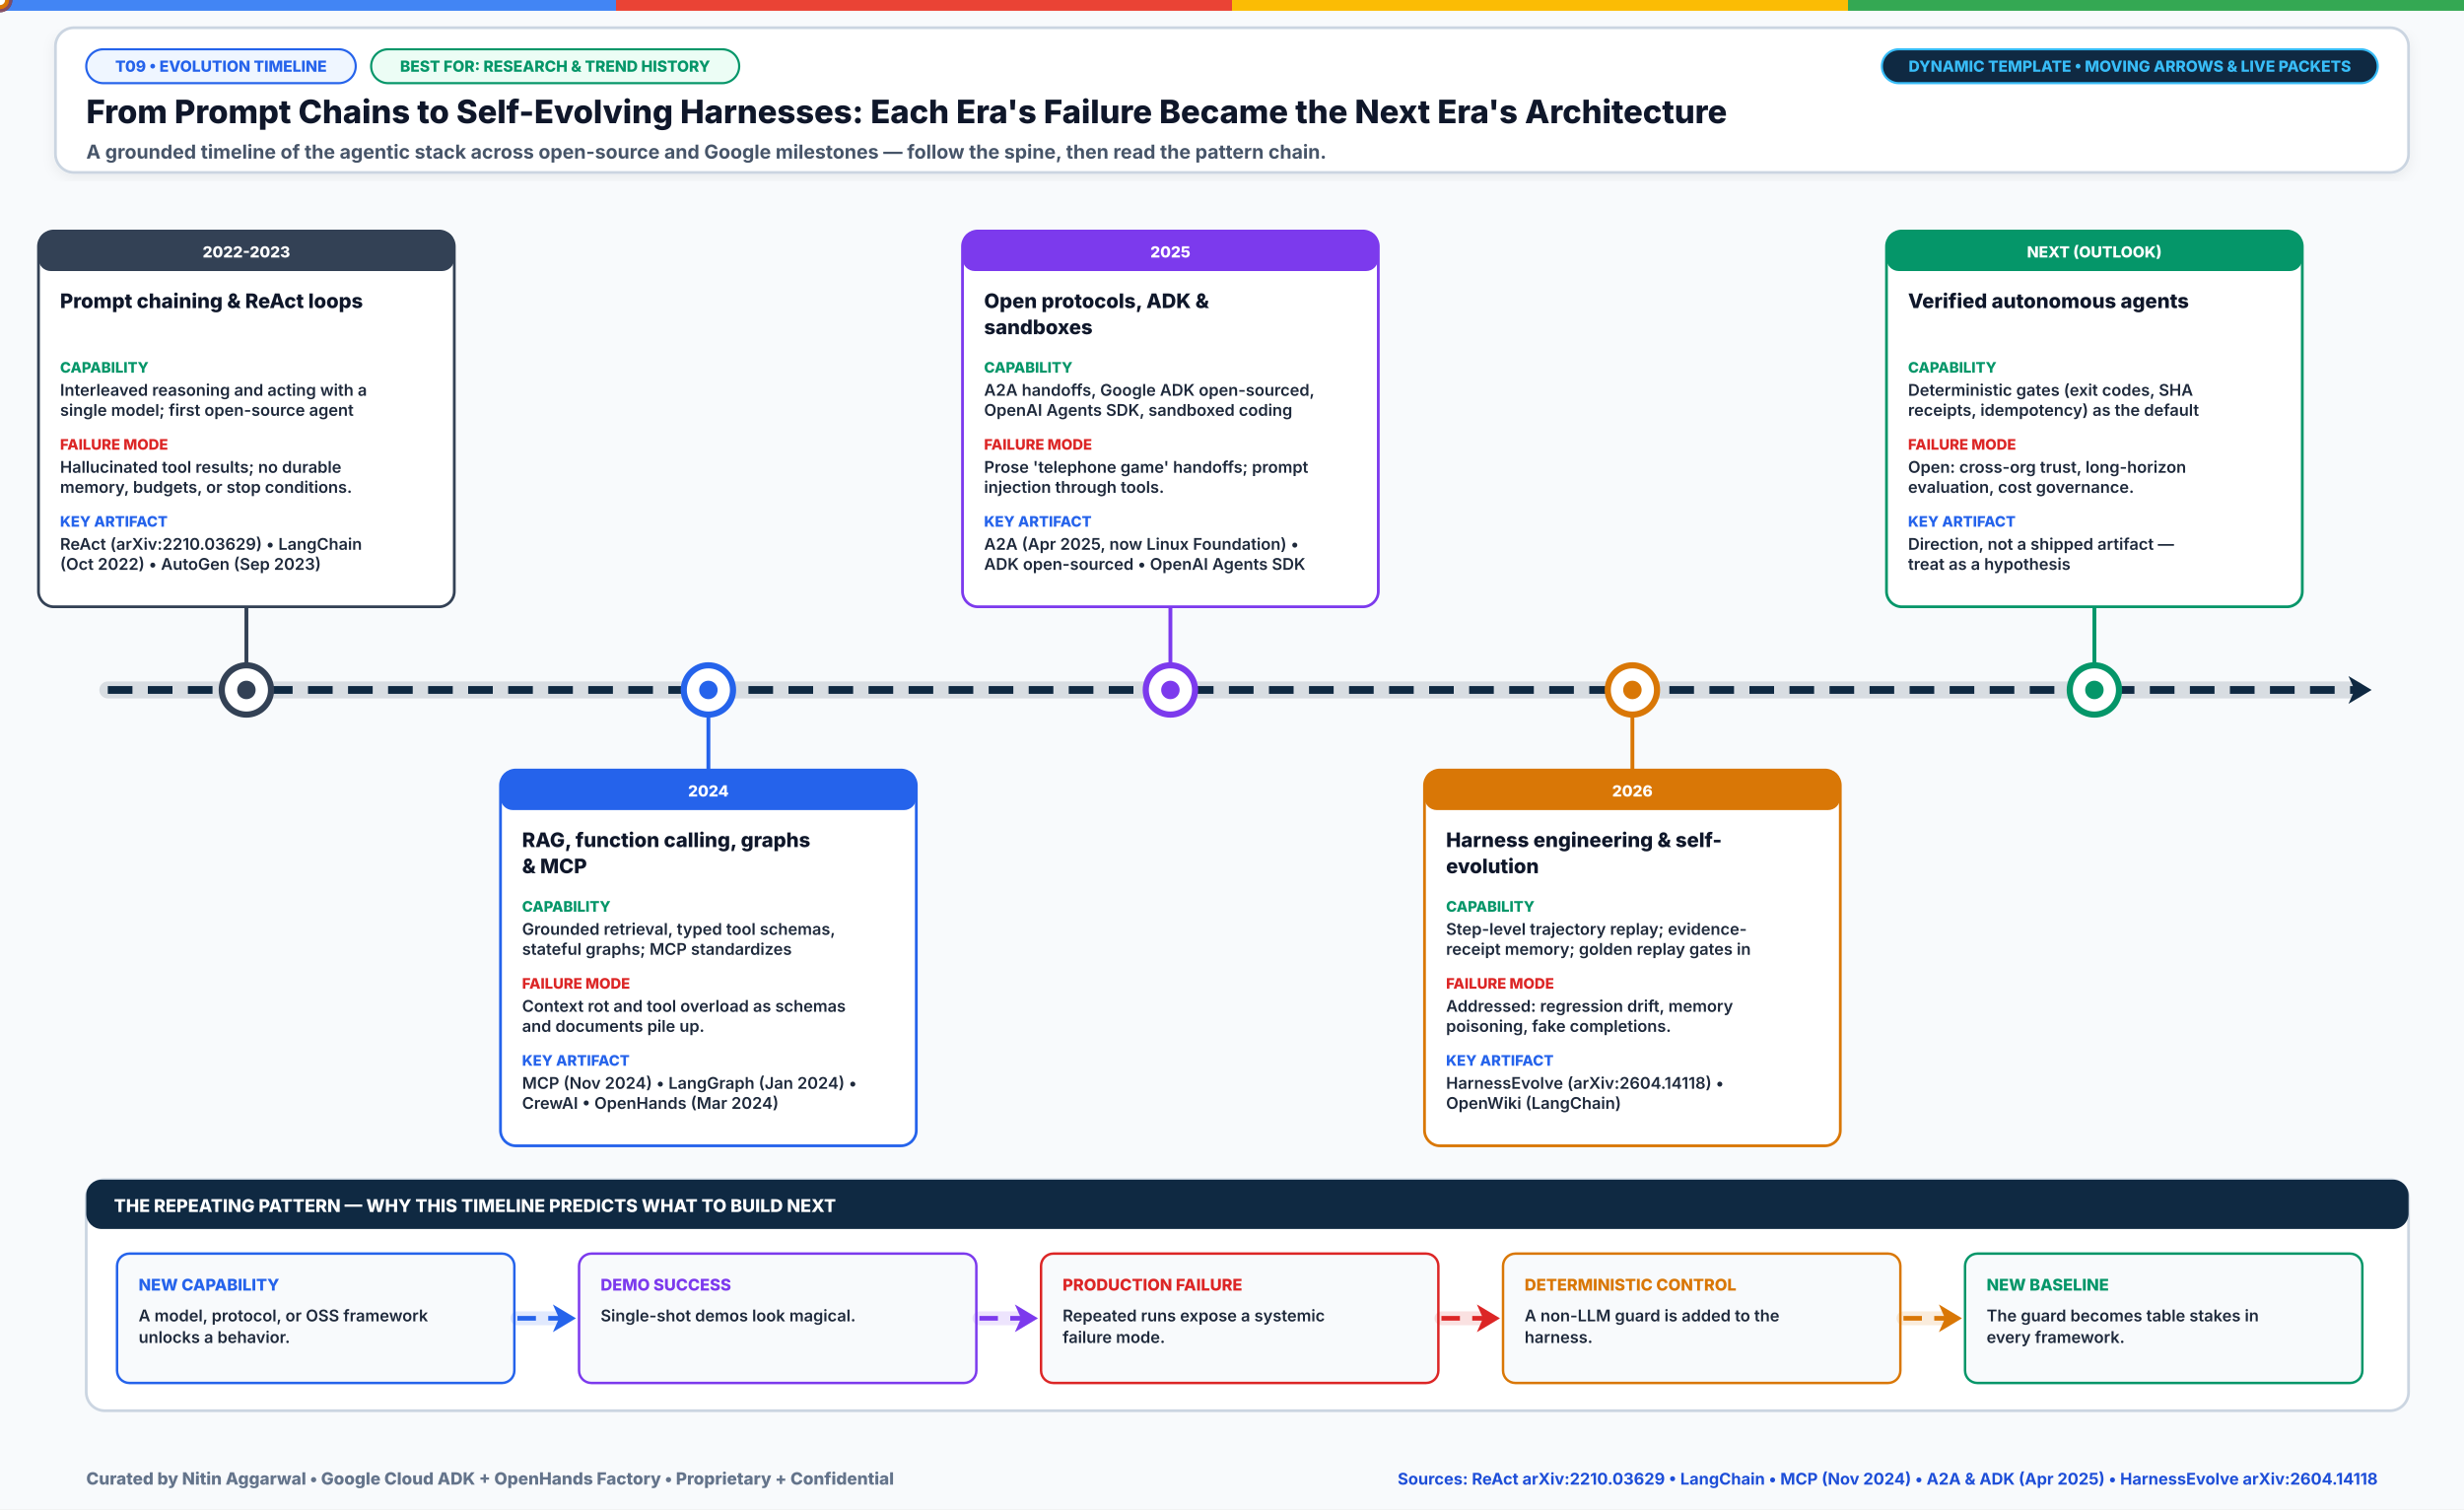
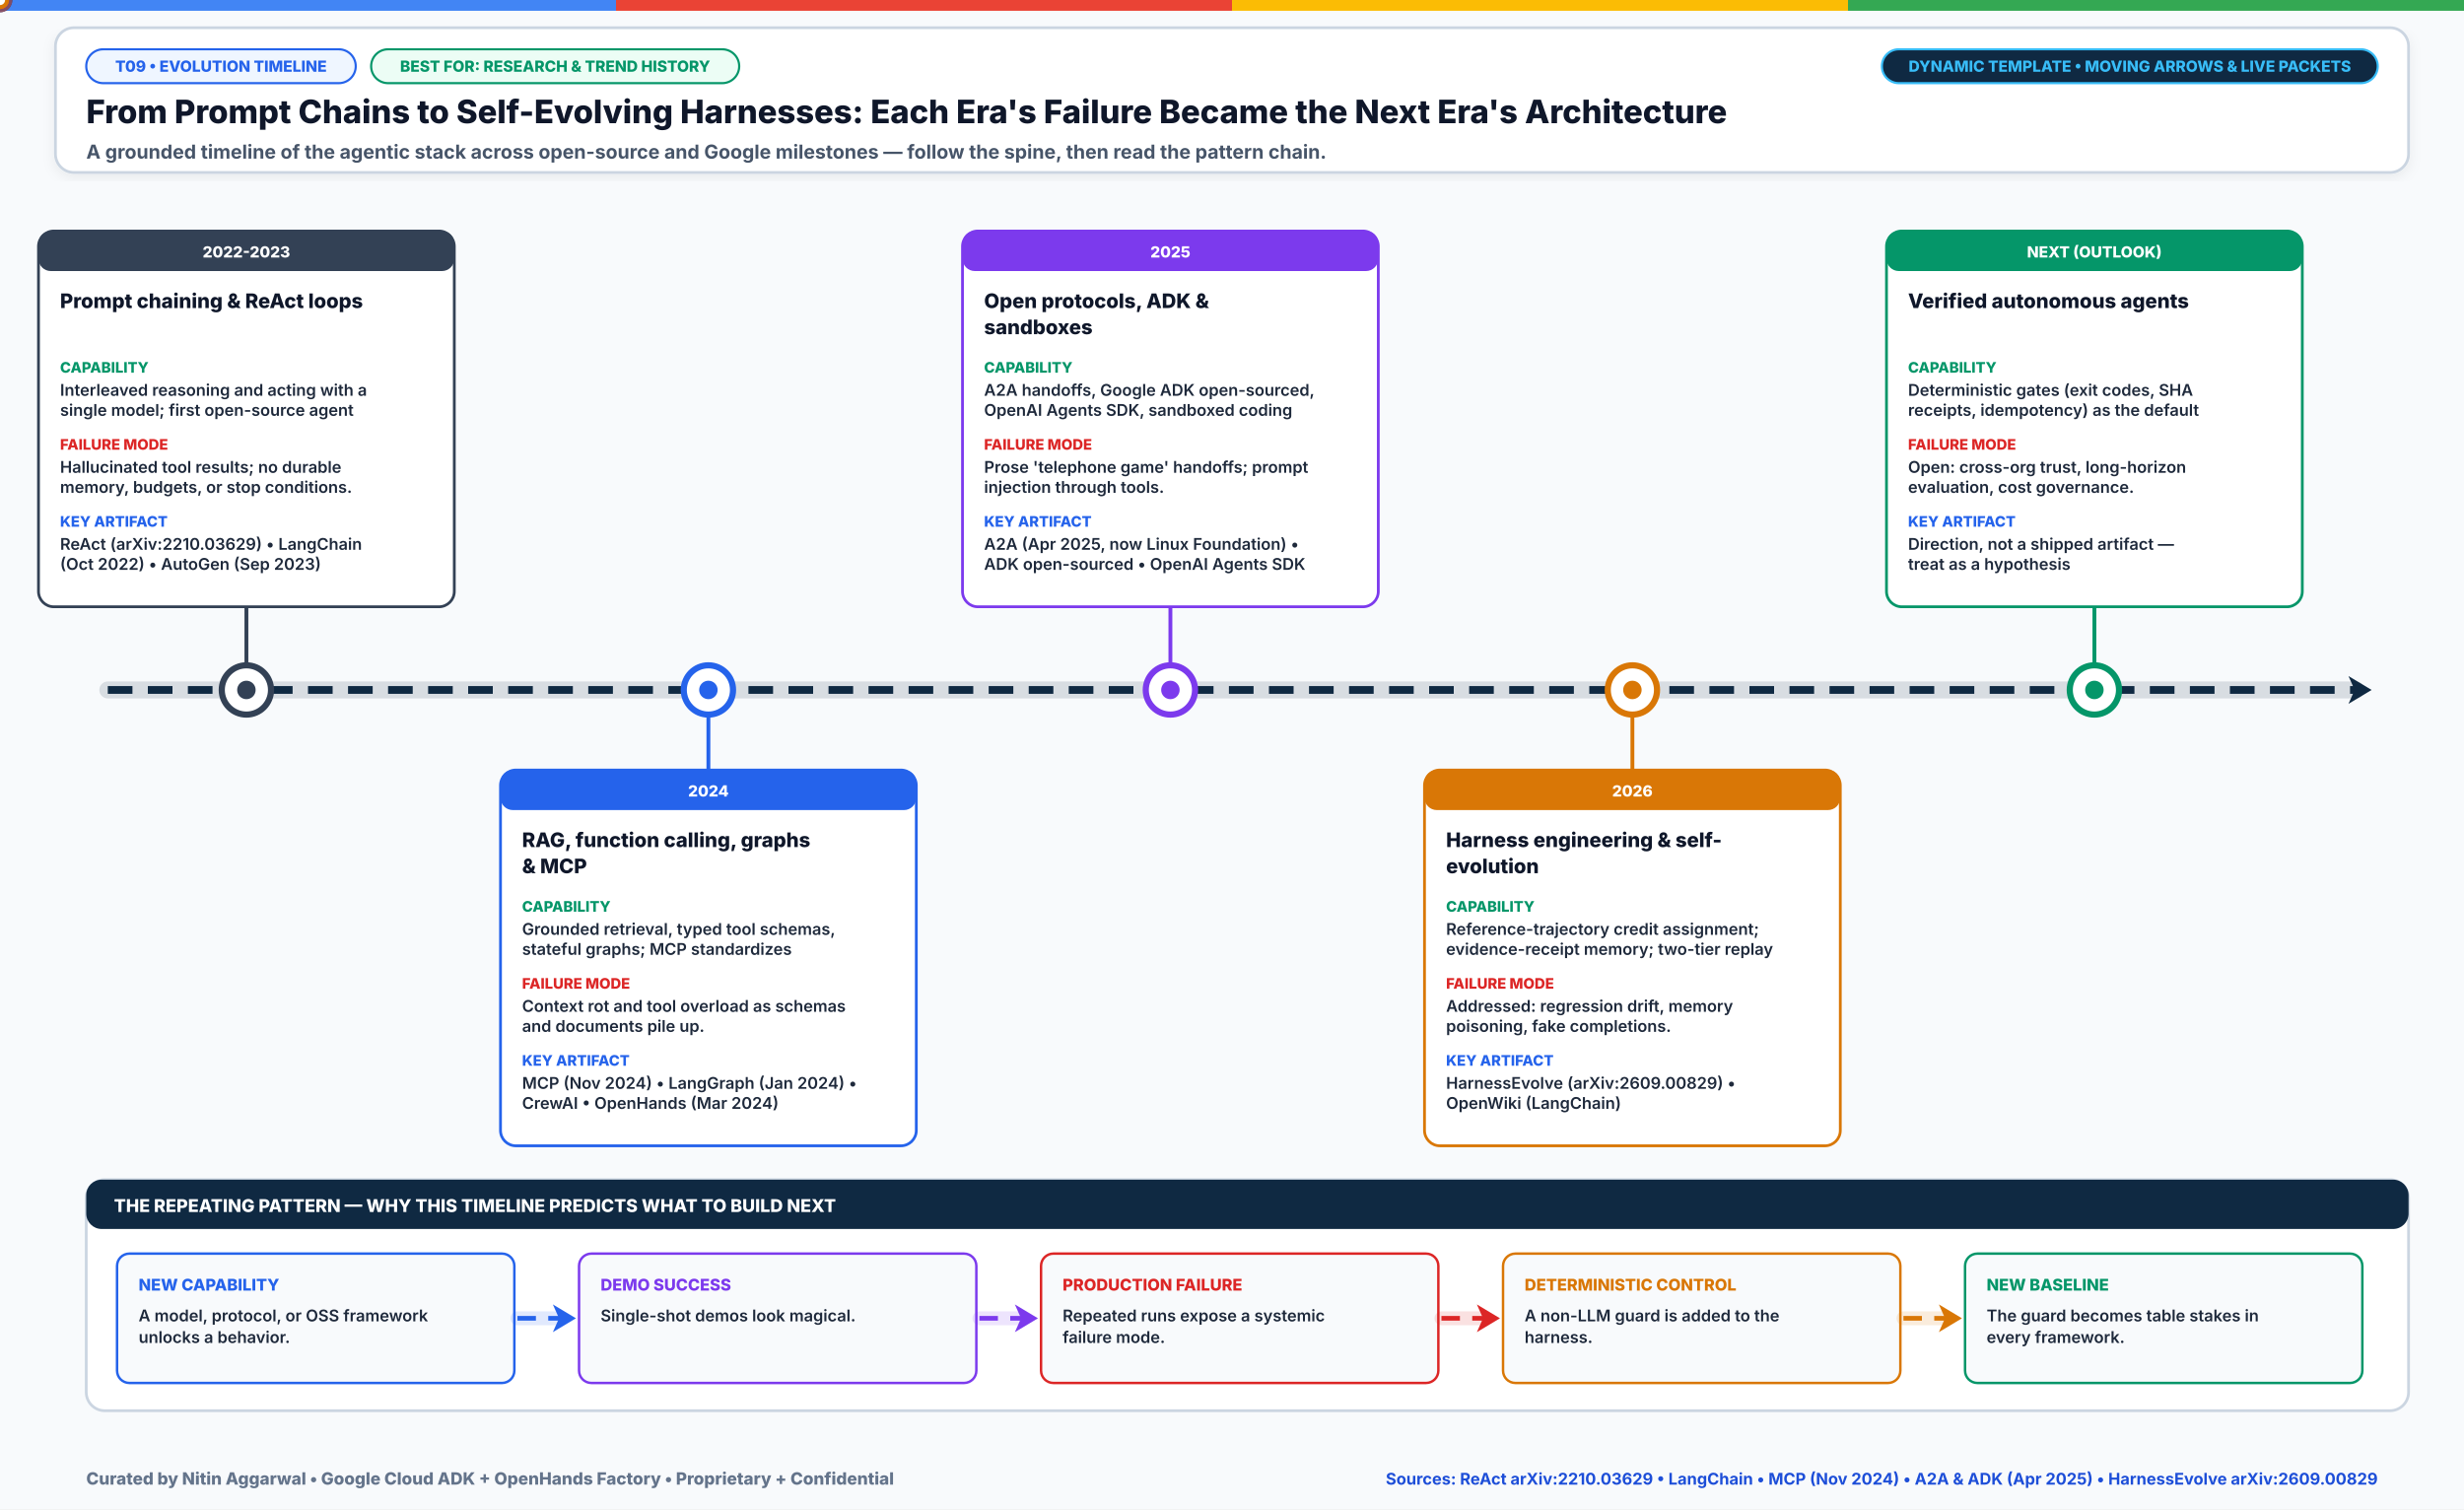
<svg xmlns="http://www.w3.org/2000/svg" viewBox="0 0 1600 980" width="1600" height="980">
  <defs>
    <filter id="shadow" x="-2%" y="-2%" width="104%" height="108%">
      <feDropShadow dx="0" dy="3" stdDeviation="4" flood-color="#0F172A" flood-opacity="0.06" />
    </filter>
    <style>
@keyframes flowDash { from { stroke-dashoffset: 40; } to { stroke-dashoffset: 0; } }
.flow-line { animation: flowDash 1.0s linear infinite; }
@keyframes pulseStroke { 0%,100% { stroke-width: 2.4px; } 50% { stroke-width: 5px; } }
.pulse { animation: pulseStroke 2.2s ease-in-out infinite; }
@keyframes blink { 0%,100% { opacity: 1; } 50% { opacity: 0.35; } }
.blink { animation: blink 1.4s ease-in-out infinite; }
@keyframes growX { from { transform: scaleX(0.02); } to { transform: scaleX(1); } }
.grow-x { transform-box: fill-box; transform-origin: left center; animation: growX 1.5s ease-out 0.2s both; }
@keyframes breathe { 0%,100% { transform: scale(1); } 50% { transform: scale(1.05); } }
.breathe { transform-box: fill-box; transform-origin: center; animation: breathe 2.6s ease-in-out infinite; }
</style>
  </defs>
  <rect x="0.0" y="0.0" width="1600.0" height="980.0" rx="0" fill="#F8FAFC" />
  <rect x="0.0" y="0.0" width="400.0" height="7.0" rx="0" fill="#4285F4" />
  <rect x="400.0" y="0.0" width="400.0" height="7.0" rx="0" fill="#EA4335" />
  <rect x="800.0" y="0.0" width="400.0" height="7.0" rx="0" fill="#FBBC04" />
  <rect x="1200.0" y="0.0" width="400.0" height="7.0" rx="0" fill="#34A853" />
  <rect x="36.0" y="18.0" width="1528.0" height="94.0" rx="12" fill="#FFFFFF" stroke="#CBD5E1" stroke-width="1.8" filter="url(#shadow)" />
  <rect x="56.0" y="32.0" width="175" height="22" rx="11.0" fill="#EFF6FF" stroke="#2563EB" stroke-width="1.4" />
  <text x="143.5" y="46.6" font-family="Inter, -apple-system, Helvetica, Arial, sans-serif" font-size="10" font-weight="800" fill="#2563EB" text-anchor="middle">T09 • EVOLUTION TIMELINE</text>
  <rect x="241.0" y="32.0" width="239" height="22" rx="11.0" fill="#ECFDF5" stroke="#059669" stroke-width="1.4" />
  <text x="360.5" y="46.6" font-family="Inter, -apple-system, Helvetica, Arial, sans-serif" font-size="10" font-weight="800" fill="#059669" text-anchor="middle">BEST FOR: RESEARCH &amp; TREND HISTORY</text>
  <rect x="1222.0" y="32.0" width="322" height="22" rx="11.0" fill="#0F2942" stroke="#38BDF8" stroke-width="1.4" />
  <text x="1383.0" y="46.6" font-family="Inter, -apple-system, Helvetica, Arial, sans-serif" font-size="10" font-weight="800" fill="#38BDF8" text-anchor="middle">DYNAMIC TEMPLATE • MOVING ARROWS &amp; LIVE PACKETS</text>
  <text x="56.0" y="80.0" font-family="Inter, -apple-system, Helvetica, Arial, sans-serif" font-size="21" font-weight="800" fill="#0F172A" text-anchor="start">From Prompt Chains to Self-Evolving Harnesses: Each Era's Failure Became the Next Era's Architecture</text>
  <text x="56.0" y="103.0" font-family="Inter, -apple-system, Helvetica, Arial, sans-serif" font-size="12.5" font-weight="700" fill="#475569" text-anchor="start">A grounded timeline of the agentic stack across open-source and Google milestones — follow the spine, then read the pattern chain.</text>
  <path d="M 70.0 448.0 L 1530.0 448.0" fill="none" stroke="#0F2942" stroke-opacity="0.14" stroke-width="11" stroke-linecap="round" stroke-linejoin="round" />
  <path d="M 70.0 448.0 L 1530.0 448.0" class="flow-line" fill="none" stroke="#0F2942" stroke-width="5" stroke-linejoin="round" stroke-dasharray="16 10" stroke-dashoffset="0.0" />
  <polygon points="0,0 -15,-9 -11,0 -15,9" fill="#0F2942" transform="translate(1540.0 448.0) rotate(0.0)" />
  <g>
    <circle r="8" fill="#0F2942" fill-opacity="0.26" />
    <circle r="4.6" fill="#FFFFFF" stroke="#0F2942" stroke-width="2.6" />
    <animateMotion dur="5.00s" begin="-0.00s" repeatCount="indefinite" path="M 70.0 448.0 L 1530.0 448.0" />
  </g>
  <g>
    <circle r="8" fill="#0F2942" fill-opacity="0.26" />
    <circle r="4.6" fill="#FFFFFF" stroke="#0F2942" stroke-width="2.6" />
    <animateMotion dur="5.00s" begin="-1.25s" repeatCount="indefinite" path="M 70.0 448.0 L 1530.0 448.0" />
  </g>
  <g>
    <circle r="8" fill="#0F2942" fill-opacity="0.26" />
    <circle r="4.6" fill="#FFFFFF" stroke="#0F2942" stroke-width="2.6" />
    <animateMotion dur="5.00s" begin="-2.50s" repeatCount="indefinite" path="M 70.0 448.0 L 1530.0 448.0" />
  </g>
  <g>
    <circle r="8" fill="#0F2942" fill-opacity="0.26" />
    <circle r="4.6" fill="#FFFFFF" stroke="#0F2942" stroke-width="2.6" />
    <animateMotion dur="5.00s" begin="-3.75s" repeatCount="indefinite" path="M 70.0 448.0 L 1530.0 448.0" />
  </g>
  <circle cx="160" cy="448" r="16" fill="#FFFFFF" stroke="#334155" stroke-width="4" />
  <circle cx="160" cy="448" r="6" fill="#334155" />
  <line x1="160" y1="432" x2="160" y2="394" stroke="#334155" stroke-width="2.5" />
  <rect x="25.0" y="150.0" width="270.0" height="244.0" rx="10" fill="#FFFFFF" stroke="#334155" stroke-width="1.8" />
  <rect x="25.0" y="150.0" width="270.0" height="26.0" rx="8" fill="#334155" />
  <text x="160.0" y="167.2" font-family="Inter, -apple-system, Helvetica, Arial, sans-serif" font-size="10" font-weight="800" fill="#FFFFFF" text-anchor="middle">2022-2023</text>
  <text x="39.0" y="200.0" font-family="Inter, -apple-system, Helvetica, Arial, sans-serif" font-size="13" font-weight="800" fill="#0F172A" text-anchor="start">Prompt chaining &amp; ReAct loops</text>
  <text x="39.0" y="242.0" font-family="Inter, -apple-system, Helvetica, Arial, sans-serif" font-size="9.5" font-weight="800" fill="#059669" text-anchor="start">CAPABILITY</text>
  <text x="39.0" y="257.0" font-family="Inter, -apple-system, Helvetica, Arial, sans-serif" font-size="10.5" font-weight="600" fill="#1E293B" text-anchor="start">Interleaved reasoning and acting with a</text>
  <text x="39.0" y="270.0" font-family="Inter, -apple-system, Helvetica, Arial, sans-serif" font-size="10.5" font-weight="600" fill="#1E293B" text-anchor="start">single model; first open-source agent</text>
  <text x="39.0" y="292.0" font-family="Inter, -apple-system, Helvetica, Arial, sans-serif" font-size="9.5" font-weight="800" fill="#DC2626" text-anchor="start">FAILURE MODE</text>
  <text x="39.0" y="307.0" font-family="Inter, -apple-system, Helvetica, Arial, sans-serif" font-size="10.5" font-weight="600" fill="#1E293B" text-anchor="start">Hallucinated tool results; no durable</text>
  <text x="39.0" y="320.0" font-family="Inter, -apple-system, Helvetica, Arial, sans-serif" font-size="10.5" font-weight="600" fill="#1E293B" text-anchor="start">memory, budgets, or stop conditions.</text>
  <text x="39.0" y="342.0" font-family="Inter, -apple-system, Helvetica, Arial, sans-serif" font-size="9.5" font-weight="800" fill="#2563EB" text-anchor="start">KEY ARTIFACT</text>
  <text x="39.0" y="357.0" font-family="Inter, -apple-system, Helvetica, Arial, sans-serif" font-size="10.5" font-weight="600" fill="#1E293B" text-anchor="start">ReAct (arXiv:2210.03629) • LangChain</text>
  <text x="39.0" y="370.0" font-family="Inter, -apple-system, Helvetica, Arial, sans-serif" font-size="10.5" font-weight="600" fill="#1E293B" text-anchor="start">(Oct 2022) • AutoGen (Sep 2023)</text>
  <circle cx="460" cy="448" r="16" fill="#FFFFFF" stroke="#2563EB" stroke-width="4" />
  <circle cx="460" cy="448" r="6" fill="#2563EB" />
  <line x1="460" y1="464" x2="460" y2="500" stroke="#2563EB" stroke-width="2.5" />
  <rect x="325.0" y="500.0" width="270.0" height="244.0" rx="10" fill="#FFFFFF" stroke="#2563EB" stroke-width="1.8" />
  <rect x="325.0" y="500.0" width="270.0" height="26.0" rx="8" fill="#2563EB" />
  <text x="460.0" y="517.2" font-family="Inter, -apple-system, Helvetica, Arial, sans-serif" font-size="10" font-weight="800" fill="#FFFFFF" text-anchor="middle">2024</text>
  <text x="339.0" y="550.0" font-family="Inter, -apple-system, Helvetica, Arial, sans-serif" font-size="13" font-weight="800" fill="#0F172A" text-anchor="start">RAG, function calling, graphs</text>
  <text x="339.0" y="567.0" font-family="Inter, -apple-system, Helvetica, Arial, sans-serif" font-size="13" font-weight="800" fill="#0F172A" text-anchor="start">&amp; MCP</text>
  <text x="339.0" y="592.0" font-family="Inter, -apple-system, Helvetica, Arial, sans-serif" font-size="9.5" font-weight="800" fill="#059669" text-anchor="start">CAPABILITY</text>
  <text x="339.0" y="607.0" font-family="Inter, -apple-system, Helvetica, Arial, sans-serif" font-size="10.5" font-weight="600" fill="#1E293B" text-anchor="start">Grounded retrieval, typed tool schemas,</text>
  <text x="339.0" y="620.0" font-family="Inter, -apple-system, Helvetica, Arial, sans-serif" font-size="10.5" font-weight="600" fill="#1E293B" text-anchor="start">stateful graphs; MCP standardizes</text>
  <text x="339.0" y="642.0" font-family="Inter, -apple-system, Helvetica, Arial, sans-serif" font-size="9.5" font-weight="800" fill="#DC2626" text-anchor="start">FAILURE MODE</text>
  <text x="339.0" y="657.0" font-family="Inter, -apple-system, Helvetica, Arial, sans-serif" font-size="10.5" font-weight="600" fill="#1E293B" text-anchor="start">Context rot and tool overload as schemas</text>
  <text x="339.0" y="670.0" font-family="Inter, -apple-system, Helvetica, Arial, sans-serif" font-size="10.5" font-weight="600" fill="#1E293B" text-anchor="start">and documents pile up.</text>
  <text x="339.0" y="692.0" font-family="Inter, -apple-system, Helvetica, Arial, sans-serif" font-size="9.5" font-weight="800" fill="#2563EB" text-anchor="start">KEY ARTIFACT</text>
  <text x="339.0" y="707.0" font-family="Inter, -apple-system, Helvetica, Arial, sans-serif" font-size="10.5" font-weight="600" fill="#1E293B" text-anchor="start">MCP (Nov 2024) • LangGraph (Jan 2024) •</text>
  <text x="339.0" y="720.0" font-family="Inter, -apple-system, Helvetica, Arial, sans-serif" font-size="10.5" font-weight="600" fill="#1E293B" text-anchor="start">CrewAI • OpenHands (Mar 2024)</text>
  <circle cx="760" cy="448" r="16" fill="#FFFFFF" stroke="#7C3AED" stroke-width="4" />
  <circle cx="760" cy="448" r="6" fill="#7C3AED" />
  <line x1="760" y1="432" x2="760" y2="394" stroke="#7C3AED" stroke-width="2.5" />
  <rect x="625.0" y="150.0" width="270.0" height="244.0" rx="10" fill="#FFFFFF" stroke="#7C3AED" stroke-width="1.8" />
  <rect x="625.0" y="150.0" width="270.0" height="26.0" rx="8" fill="#7C3AED" />
  <text x="760.0" y="167.2" font-family="Inter, -apple-system, Helvetica, Arial, sans-serif" font-size="10" font-weight="800" fill="#FFFFFF" text-anchor="middle">2025</text>
  <text x="639.0" y="200.0" font-family="Inter, -apple-system, Helvetica, Arial, sans-serif" font-size="13" font-weight="800" fill="#0F172A" text-anchor="start">Open protocols, ADK &amp;</text>
  <text x="639.0" y="217.0" font-family="Inter, -apple-system, Helvetica, Arial, sans-serif" font-size="13" font-weight="800" fill="#0F172A" text-anchor="start">sandboxes</text>
  <text x="639.0" y="242.0" font-family="Inter, -apple-system, Helvetica, Arial, sans-serif" font-size="9.5" font-weight="800" fill="#059669" text-anchor="start">CAPABILITY</text>
  <text x="639.0" y="257.0" font-family="Inter, -apple-system, Helvetica, Arial, sans-serif" font-size="10.5" font-weight="600" fill="#1E293B" text-anchor="start">A2A handoffs, Google ADK open-sourced,</text>
  <text x="639.0" y="270.0" font-family="Inter, -apple-system, Helvetica, Arial, sans-serif" font-size="10.5" font-weight="600" fill="#1E293B" text-anchor="start">OpenAI Agents SDK, sandboxed coding</text>
  <text x="639.0" y="292.0" font-family="Inter, -apple-system, Helvetica, Arial, sans-serif" font-size="9.5" font-weight="800" fill="#DC2626" text-anchor="start">FAILURE MODE</text>
  <text x="639.0" y="307.0" font-family="Inter, -apple-system, Helvetica, Arial, sans-serif" font-size="10.5" font-weight="600" fill="#1E293B" text-anchor="start">Prose 'telephone game' handoffs; prompt</text>
  <text x="639.0" y="320.0" font-family="Inter, -apple-system, Helvetica, Arial, sans-serif" font-size="10.5" font-weight="600" fill="#1E293B" text-anchor="start">injection through tools.</text>
  <text x="639.0" y="342.0" font-family="Inter, -apple-system, Helvetica, Arial, sans-serif" font-size="9.5" font-weight="800" fill="#2563EB" text-anchor="start">KEY ARTIFACT</text>
  <text x="639.0" y="357.0" font-family="Inter, -apple-system, Helvetica, Arial, sans-serif" font-size="10.5" font-weight="600" fill="#1E293B" text-anchor="start">A2A (Apr 2025, now Linux Foundation) •</text>
  <text x="639.0" y="370.0" font-family="Inter, -apple-system, Helvetica, Arial, sans-serif" font-size="10.5" font-weight="600" fill="#1E293B" text-anchor="start">ADK open-sourced • OpenAI Agents SDK</text>
  <circle cx="1060" cy="448" r="16" fill="#FFFFFF" stroke="#D97706" stroke-width="4" />
  <circle cx="1060" cy="448" r="6" fill="#D97706" />
  <line x1="1060" y1="464" x2="1060" y2="500" stroke="#D97706" stroke-width="2.5" />
  <rect x="925.0" y="500.0" width="270.0" height="244.0" rx="10" fill="#FFFFFF" stroke="#D97706" stroke-width="1.8" />
  <rect x="925.0" y="500.0" width="270.0" height="26.0" rx="8" fill="#D97706" />
  <text x="1060.0" y="517.2" font-family="Inter, -apple-system, Helvetica, Arial, sans-serif" font-size="10" font-weight="800" fill="#FFFFFF" text-anchor="middle">2026</text>
  <text x="939.0" y="550.0" font-family="Inter, -apple-system, Helvetica, Arial, sans-serif" font-size="13" font-weight="800" fill="#0F172A" text-anchor="start">Harness engineering &amp; self-</text>
  <text x="939.0" y="567.0" font-family="Inter, -apple-system, Helvetica, Arial, sans-serif" font-size="13" font-weight="800" fill="#0F172A" text-anchor="start">evolution</text>
  <text x="939.0" y="592.0" font-family="Inter, -apple-system, Helvetica, Arial, sans-serif" font-size="9.5" font-weight="800" fill="#059669" text-anchor="start">CAPABILITY</text>
-   <text x="939.0" y="607.0" font-family="Inter, -apple-system, Helvetica, Arial, sans-serif" font-size="10.5" font-weight="600" fill="#1E293B" text-anchor="start">Step-level trajectory replay; evidence-</text>
-   <text x="939.0" y="620.0" font-family="Inter, -apple-system, Helvetica, Arial, sans-serif" font-size="10.5" font-weight="600" fill="#1E293B" text-anchor="start">receipt memory; golden replay gates in</text>
+   <text x="939.0" y="607.0" font-family="Inter, -apple-system, Helvetica, Arial, sans-serif" font-size="10.5" font-weight="600" fill="#1E293B" text-anchor="start">Reference-trajectory credit assignment;</text>
+   <text x="939.0" y="620.0" font-family="Inter, -apple-system, Helvetica, Arial, sans-serif" font-size="10.5" font-weight="600" fill="#1E293B" text-anchor="start">evidence-receipt memory; two-tier replay</text>
  <text x="939.0" y="642.0" font-family="Inter, -apple-system, Helvetica, Arial, sans-serif" font-size="9.5" font-weight="800" fill="#DC2626" text-anchor="start">FAILURE MODE</text>
  <text x="939.0" y="657.0" font-family="Inter, -apple-system, Helvetica, Arial, sans-serif" font-size="10.5" font-weight="600" fill="#1E293B" text-anchor="start">Addressed: regression drift, memory</text>
  <text x="939.0" y="670.0" font-family="Inter, -apple-system, Helvetica, Arial, sans-serif" font-size="10.5" font-weight="600" fill="#1E293B" text-anchor="start">poisoning, fake completions.</text>
  <text x="939.0" y="692.0" font-family="Inter, -apple-system, Helvetica, Arial, sans-serif" font-size="9.5" font-weight="800" fill="#2563EB" text-anchor="start">KEY ARTIFACT</text>
-   <text x="939.0" y="707.0" font-family="Inter, -apple-system, Helvetica, Arial, sans-serif" font-size="10.5" font-weight="600" fill="#1E293B" text-anchor="start">HarnessEvolve (arXiv:2604.14118) •</text>
+   <text x="939.0" y="707.0" font-family="Inter, -apple-system, Helvetica, Arial, sans-serif" font-size="10.5" font-weight="600" fill="#1E293B" text-anchor="start">HarnessEvolve (arXiv:2609.00829) •</text>
  <text x="939.0" y="720.0" font-family="Inter, -apple-system, Helvetica, Arial, sans-serif" font-size="10.5" font-weight="600" fill="#1E293B" text-anchor="start">OpenWiki (LangChain)</text>
  <circle cx="1360" cy="448" r="16" fill="#FFFFFF" stroke="#059669" stroke-width="4" />
  <circle cx="1360" cy="448" r="6" fill="#059669" />
  <line x1="1360" y1="432" x2="1360" y2="394" stroke="#059669" stroke-width="2.5" />
  <rect x="1225.0" y="150.0" width="270.0" height="244.0" rx="10" fill="#FFFFFF" stroke="#059669" stroke-width="1.8" />
  <rect x="1225.0" y="150.0" width="270.0" height="26.0" rx="8" fill="#059669" />
  <text x="1360.0" y="167.2" font-family="Inter, -apple-system, Helvetica, Arial, sans-serif" font-size="10" font-weight="800" fill="#FFFFFF" text-anchor="middle">NEXT (OUTLOOK)</text>
  <text x="1239.0" y="200.0" font-family="Inter, -apple-system, Helvetica, Arial, sans-serif" font-size="13" font-weight="800" fill="#0F172A" text-anchor="start">Verified autonomous agents</text>
  <text x="1239.0" y="242.0" font-family="Inter, -apple-system, Helvetica, Arial, sans-serif" font-size="9.5" font-weight="800" fill="#059669" text-anchor="start">CAPABILITY</text>
  <text x="1239.0" y="257.0" font-family="Inter, -apple-system, Helvetica, Arial, sans-serif" font-size="10.5" font-weight="600" fill="#1E293B" text-anchor="start">Deterministic gates (exit codes, SHA</text>
  <text x="1239.0" y="270.0" font-family="Inter, -apple-system, Helvetica, Arial, sans-serif" font-size="10.5" font-weight="600" fill="#1E293B" text-anchor="start">receipts, idempotency) as the default</text>
  <text x="1239.0" y="292.0" font-family="Inter, -apple-system, Helvetica, Arial, sans-serif" font-size="9.5" font-weight="800" fill="#DC2626" text-anchor="start">FAILURE MODE</text>
  <text x="1239.0" y="307.0" font-family="Inter, -apple-system, Helvetica, Arial, sans-serif" font-size="10.5" font-weight="600" fill="#1E293B" text-anchor="start">Open: cross-org trust, long-horizon</text>
  <text x="1239.0" y="320.0" font-family="Inter, -apple-system, Helvetica, Arial, sans-serif" font-size="10.5" font-weight="600" fill="#1E293B" text-anchor="start">evaluation, cost governance.</text>
  <text x="1239.0" y="342.0" font-family="Inter, -apple-system, Helvetica, Arial, sans-serif" font-size="9.5" font-weight="800" fill="#2563EB" text-anchor="start">KEY ARTIFACT</text>
  <text x="1239.0" y="357.0" font-family="Inter, -apple-system, Helvetica, Arial, sans-serif" font-size="10.5" font-weight="600" fill="#1E293B" text-anchor="start">Direction, not a shipped artifact —</text>
  <text x="1239.0" y="370.0" font-family="Inter, -apple-system, Helvetica, Arial, sans-serif" font-size="10.5" font-weight="600" fill="#1E293B" text-anchor="start">treat as a hypothesis</text>
  <rect x="56.0" y="766.0" width="1508.0" height="150.0" rx="12" fill="#FFFFFF" stroke="#CBD5E1" stroke-width="1.8" />
  <rect x="56.0" y="766.0" width="1508.0" height="32.0" rx="10" fill="#0F2942" />
  <text x="74.0" y="787.0" font-family="Inter, -apple-system, Helvetica, Arial, sans-serif" font-size="11.5" font-weight="800" fill="#FFFFFF" text-anchor="start">THE REPEATING PATTERN — WHY THIS TIMELINE PREDICTS WHAT TO BUILD NEXT</text>
  <rect x="76.0" y="814.0" width="258.0" height="84.0" rx="8" fill="#F8FAFC" stroke="#2563EB" stroke-width="1.6" />
  <text x="90.0" y="838.0" font-family="Inter, -apple-system, Helvetica, Arial, sans-serif" font-size="10.5" font-weight="800" fill="#2563EB" text-anchor="start">NEW CAPABILITY</text>
  <text x="90.0" y="858.0" font-family="Inter, -apple-system, Helvetica, Arial, sans-serif" font-size="10.5" font-weight="600" fill="#1E293B" text-anchor="start">A model, protocol, or OSS framework</text>
  <text x="90.0" y="872.0" font-family="Inter, -apple-system, Helvetica, Arial, sans-serif" font-size="10.5" font-weight="600" fill="#1E293B" text-anchor="start">unlocks a behavior.</text>
  <path d="M 336.0 856.0 L 364.0 856.0" fill="none" stroke="#2563EB" stroke-opacity="0.14" stroke-width="9" stroke-linecap="round" stroke-linejoin="round" />
  <path d="M 336.0 856.0 L 364.0 856.0" class="flow-line" fill="none" stroke="#2563EB" stroke-width="3" stroke-linejoin="round" stroke-dasharray="12 8" stroke-dashoffset="0.0" />
  <polygon points="0,0 -15,-9 -11,0 -15,9" fill="#2563EB" transform="translate(374.0 856.0) rotate(0.0)" />
  <g>
    <circle r="8" fill="#2563EB" fill-opacity="0.26" />
    <circle r="4.6" fill="#FFFFFF" stroke="#2563EB" stroke-width="2.6" />
    <animateMotion dur="1.20s" begin="-0.00s" repeatCount="indefinite" path="M 336.0 856.0 L 364.0 856.0" />
  </g>
  <rect x="376.0" y="814.0" width="258.0" height="84.0" rx="8" fill="#F8FAFC" stroke="#7C3AED" stroke-width="1.6" />
  <text x="390.0" y="838.0" font-family="Inter, -apple-system, Helvetica, Arial, sans-serif" font-size="10.5" font-weight="800" fill="#7C3AED" text-anchor="start">DEMO SUCCESS</text>
  <text x="390.0" y="858.0" font-family="Inter, -apple-system, Helvetica, Arial, sans-serif" font-size="10.5" font-weight="600" fill="#1E293B" text-anchor="start">Single-shot demos look magical.</text>
  <path d="M 636.0 856.0 L 664.0 856.0" fill="none" stroke="#7C3AED" stroke-opacity="0.14" stroke-width="9" stroke-linecap="round" stroke-linejoin="round" />
  <path d="M 636.0 856.0 L 664.0 856.0" class="flow-line" fill="none" stroke="#7C3AED" stroke-width="3" stroke-linejoin="round" stroke-dasharray="12 8" stroke-dashoffset="0.0" />
  <polygon points="0,0 -15,-9 -11,0 -15,9" fill="#7C3AED" transform="translate(674.0 856.0) rotate(0.0)" />
  <g>
    <circle r="8" fill="#7C3AED" fill-opacity="0.26" />
    <circle r="4.6" fill="#FFFFFF" stroke="#7C3AED" stroke-width="2.6" />
    <animateMotion dur="1.20s" begin="-0.00s" repeatCount="indefinite" path="M 636.0 856.0 L 664.0 856.0" />
  </g>
  <rect x="676.0" y="814.0" width="258.0" height="84.0" rx="8" fill="#F8FAFC" stroke="#DC2626" stroke-width="1.6" />
  <text x="690.0" y="838.0" font-family="Inter, -apple-system, Helvetica, Arial, sans-serif" font-size="10.5" font-weight="800" fill="#DC2626" text-anchor="start">PRODUCTION FAILURE</text>
  <text x="690.0" y="858.0" font-family="Inter, -apple-system, Helvetica, Arial, sans-serif" font-size="10.5" font-weight="600" fill="#1E293B" text-anchor="start">Repeated runs expose a systemic</text>
  <text x="690.0" y="872.0" font-family="Inter, -apple-system, Helvetica, Arial, sans-serif" font-size="10.5" font-weight="600" fill="#1E293B" text-anchor="start">failure mode.</text>
  <path d="M 936.0 856.0 L 964.0 856.0" fill="none" stroke="#DC2626" stroke-opacity="0.14" stroke-width="9" stroke-linecap="round" stroke-linejoin="round" />
  <path d="M 936.0 856.0 L 964.0 856.0" class="flow-line" fill="none" stroke="#DC2626" stroke-width="3" stroke-linejoin="round" stroke-dasharray="12 8" stroke-dashoffset="0.0" />
  <polygon points="0,0 -15,-9 -11,0 -15,9" fill="#DC2626" transform="translate(974.0 856.0) rotate(0.0)" />
  <g>
    <circle r="8" fill="#DC2626" fill-opacity="0.26" />
    <circle r="4.6" fill="#FFFFFF" stroke="#DC2626" stroke-width="2.6" />
    <animateMotion dur="1.20s" begin="-0.00s" repeatCount="indefinite" path="M 936.0 856.0 L 964.0 856.0" />
  </g>
  <rect x="976.0" y="814.0" width="258.0" height="84.0" rx="8" fill="#F8FAFC" stroke="#D97706" stroke-width="1.6" />
  <text x="990.0" y="838.0" font-family="Inter, -apple-system, Helvetica, Arial, sans-serif" font-size="10.5" font-weight="800" fill="#D97706" text-anchor="start">DETERMINISTIC CONTROL</text>
  <text x="990.0" y="858.0" font-family="Inter, -apple-system, Helvetica, Arial, sans-serif" font-size="10.5" font-weight="600" fill="#1E293B" text-anchor="start">A non-LLM guard is added to the</text>
  <text x="990.0" y="872.0" font-family="Inter, -apple-system, Helvetica, Arial, sans-serif" font-size="10.5" font-weight="600" fill="#1E293B" text-anchor="start">harness.</text>
  <path d="M 1236.0 856.0 L 1264.0 856.0" fill="none" stroke="#D97706" stroke-opacity="0.14" stroke-width="9" stroke-linecap="round" stroke-linejoin="round" />
  <path d="M 1236.0 856.0 L 1264.0 856.0" class="flow-line" fill="none" stroke="#D97706" stroke-width="3" stroke-linejoin="round" stroke-dasharray="12 8" stroke-dashoffset="0.0" />
  <polygon points="0,0 -15,-9 -11,0 -15,9" fill="#D97706" transform="translate(1274.0 856.0) rotate(0.0)" />
  <g>
    <circle r="8" fill="#D97706" fill-opacity="0.26" />
    <circle r="4.6" fill="#FFFFFF" stroke="#D97706" stroke-width="2.6" />
    <animateMotion dur="1.20s" begin="-0.00s" repeatCount="indefinite" path="M 1236.0 856.0 L 1264.0 856.0" />
  </g>
  <rect x="1276.0" y="814.0" width="258.0" height="84.0" rx="8" fill="#F8FAFC" stroke="#059669" stroke-width="1.6" />
  <text x="1290.0" y="838.0" font-family="Inter, -apple-system, Helvetica, Arial, sans-serif" font-size="10.5" font-weight="800" fill="#059669" text-anchor="start">NEW BASELINE</text>
  <text x="1290.0" y="858.0" font-family="Inter, -apple-system, Helvetica, Arial, sans-serif" font-size="10.5" font-weight="600" fill="#1E293B" text-anchor="start">The guard becomes table stakes in</text>
  <text x="1290.0" y="872.0" font-family="Inter, -apple-system, Helvetica, Arial, sans-serif" font-size="10.5" font-weight="600" fill="#1E293B" text-anchor="start">every framework.</text>
  <text x="56.0" y="964.0" font-family="Inter, -apple-system, Helvetica, Arial, sans-serif" font-size="11" font-weight="800" fill="#64748B" text-anchor="start">Curated by Nitin Aggarwal  •  Google Cloud ADK + OpenHands Factory  •  Proprietary + Confidential</text>
-   <text x="1544.0" y="964.0" font-family="Inter, -apple-system, Helvetica, Arial, sans-serif" font-size="10.5" font-weight="700" fill="#1D4ED8" text-anchor="end">Sources: ReAct arXiv:2210.03629 • LangChain • MCP (Nov 2024) • A2A &amp; ADK (Apr 2025) • HarnessEvolve arXiv:2604.14118</text>
+   <text x="1544.0" y="964.0" font-family="Inter, -apple-system, Helvetica, Arial, sans-serif" font-size="10.5" font-weight="700" fill="#1D4ED8" text-anchor="end">Sources: ReAct arXiv:2210.03629 • LangChain • MCP (Nov 2024) • A2A &amp; ADK (Apr 2025) • HarnessEvolve arXiv:2609.00829</text>
</svg>
